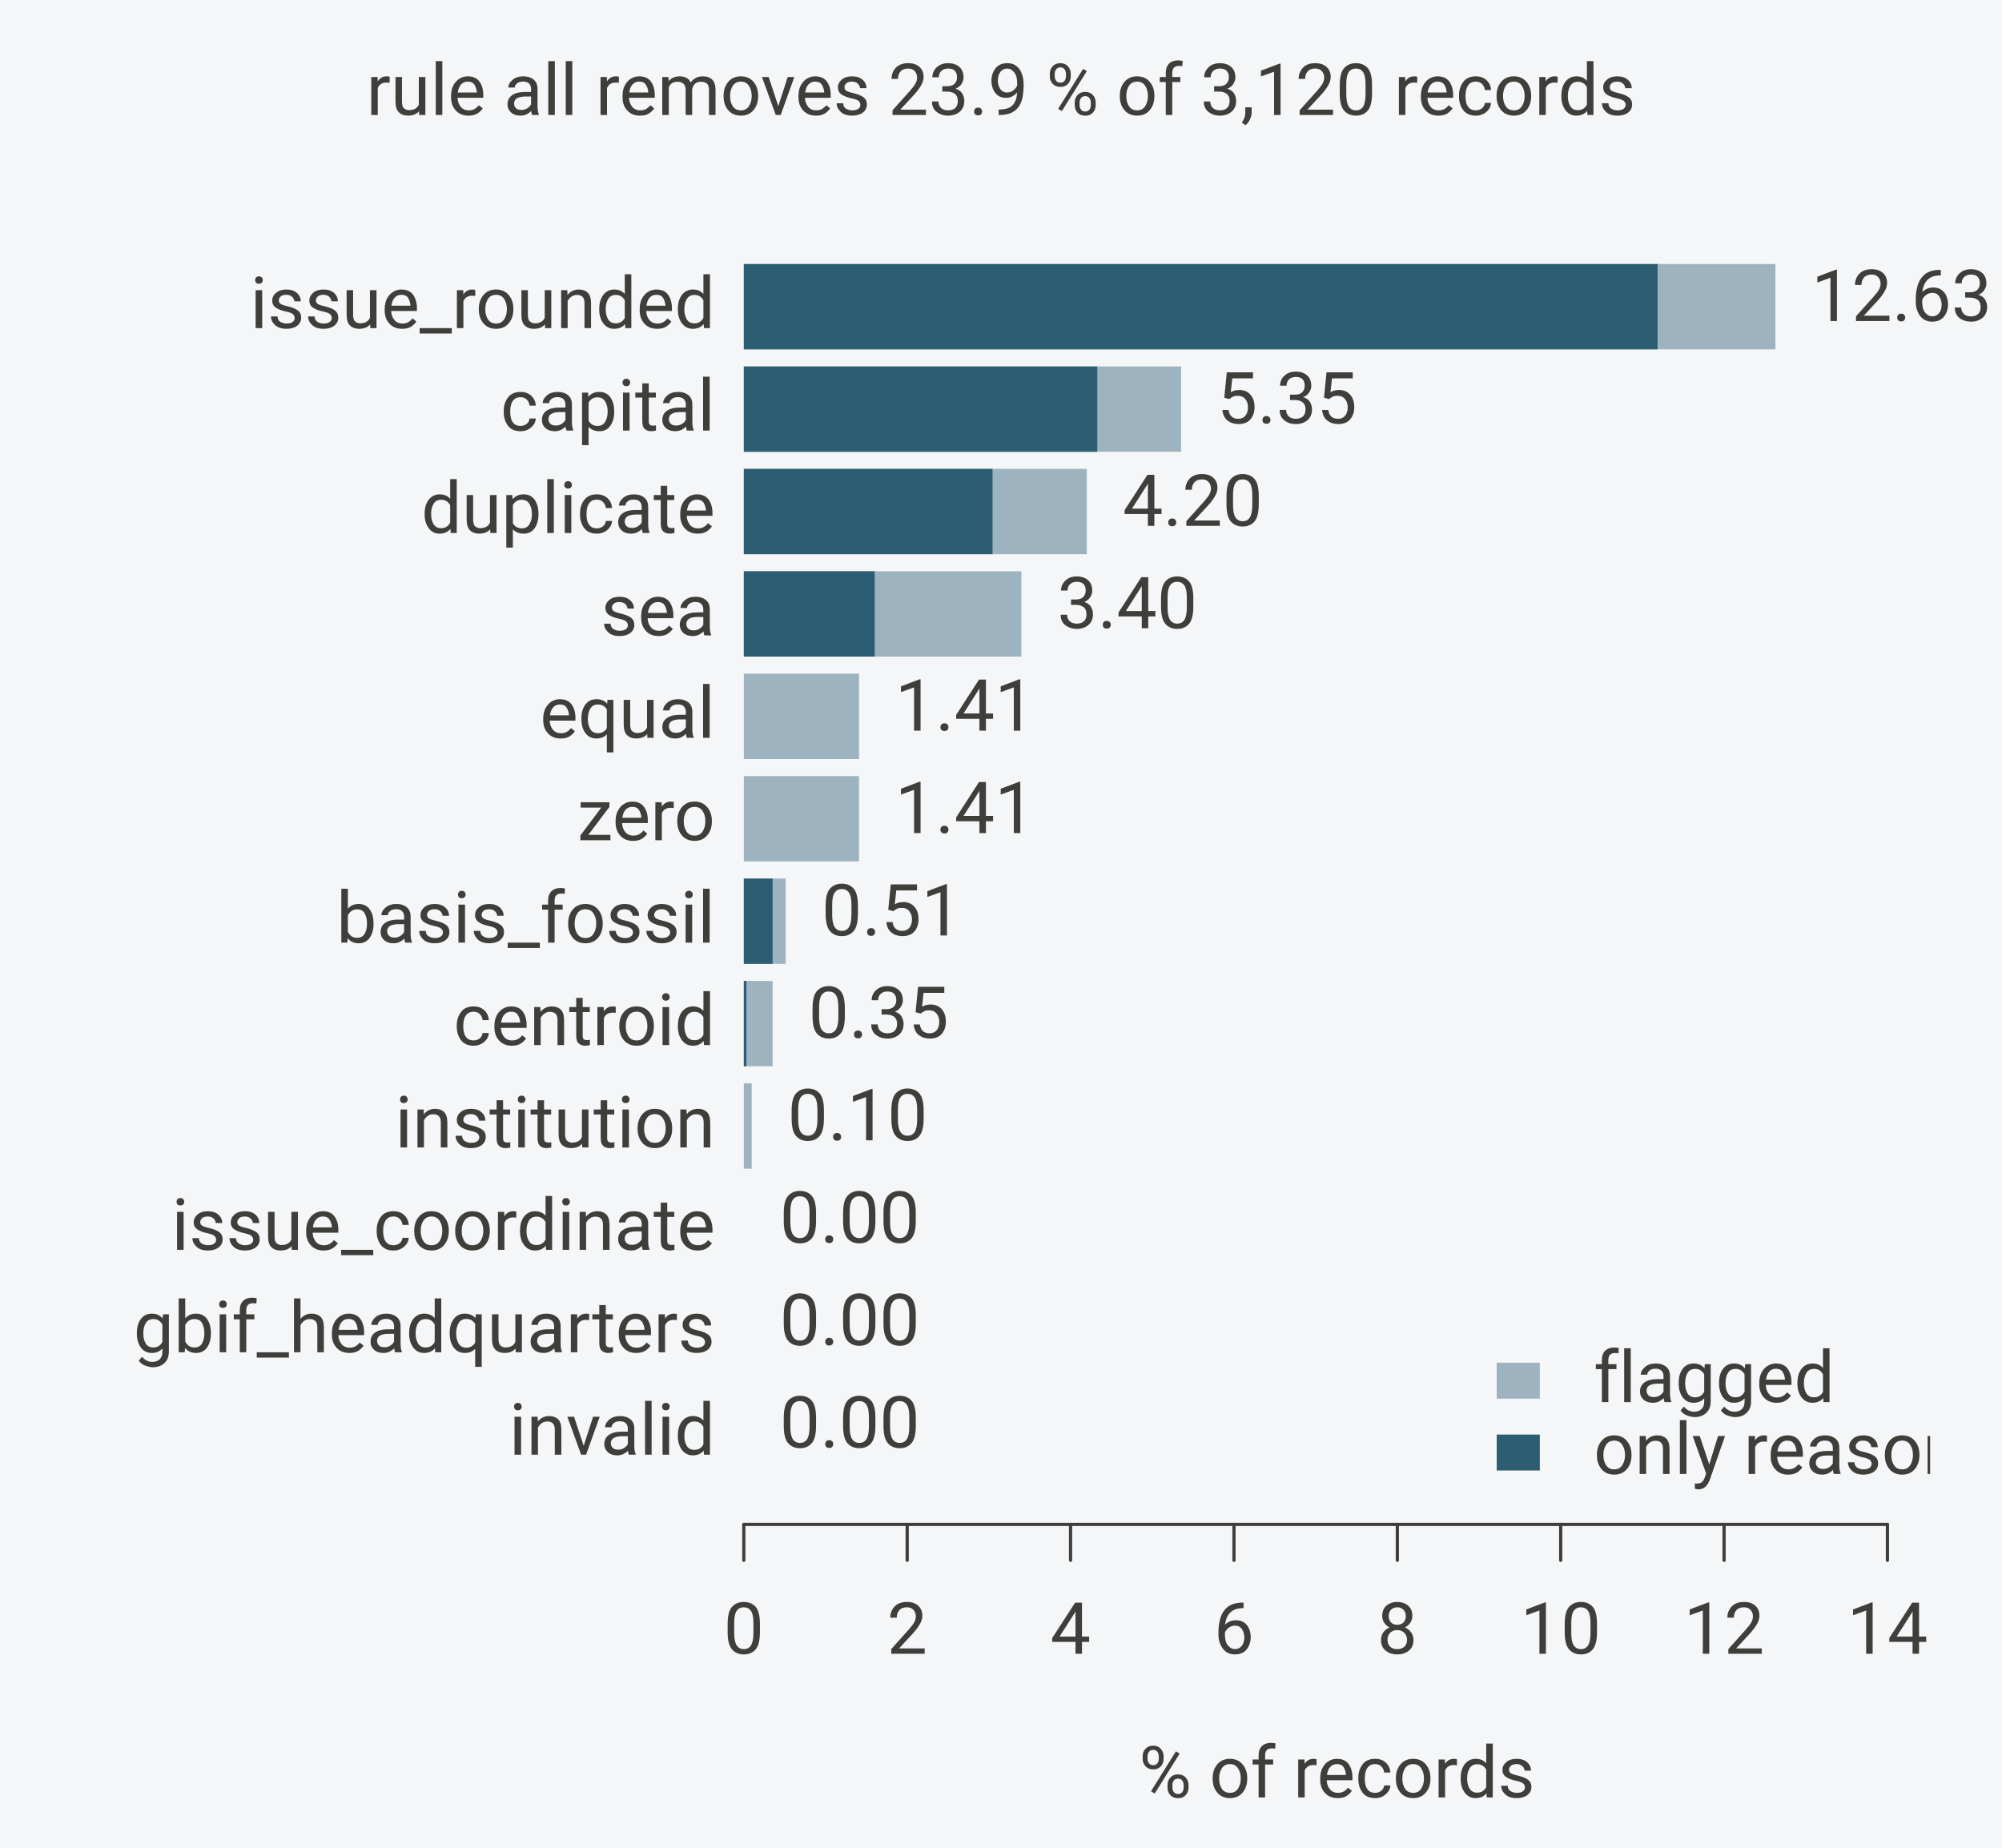
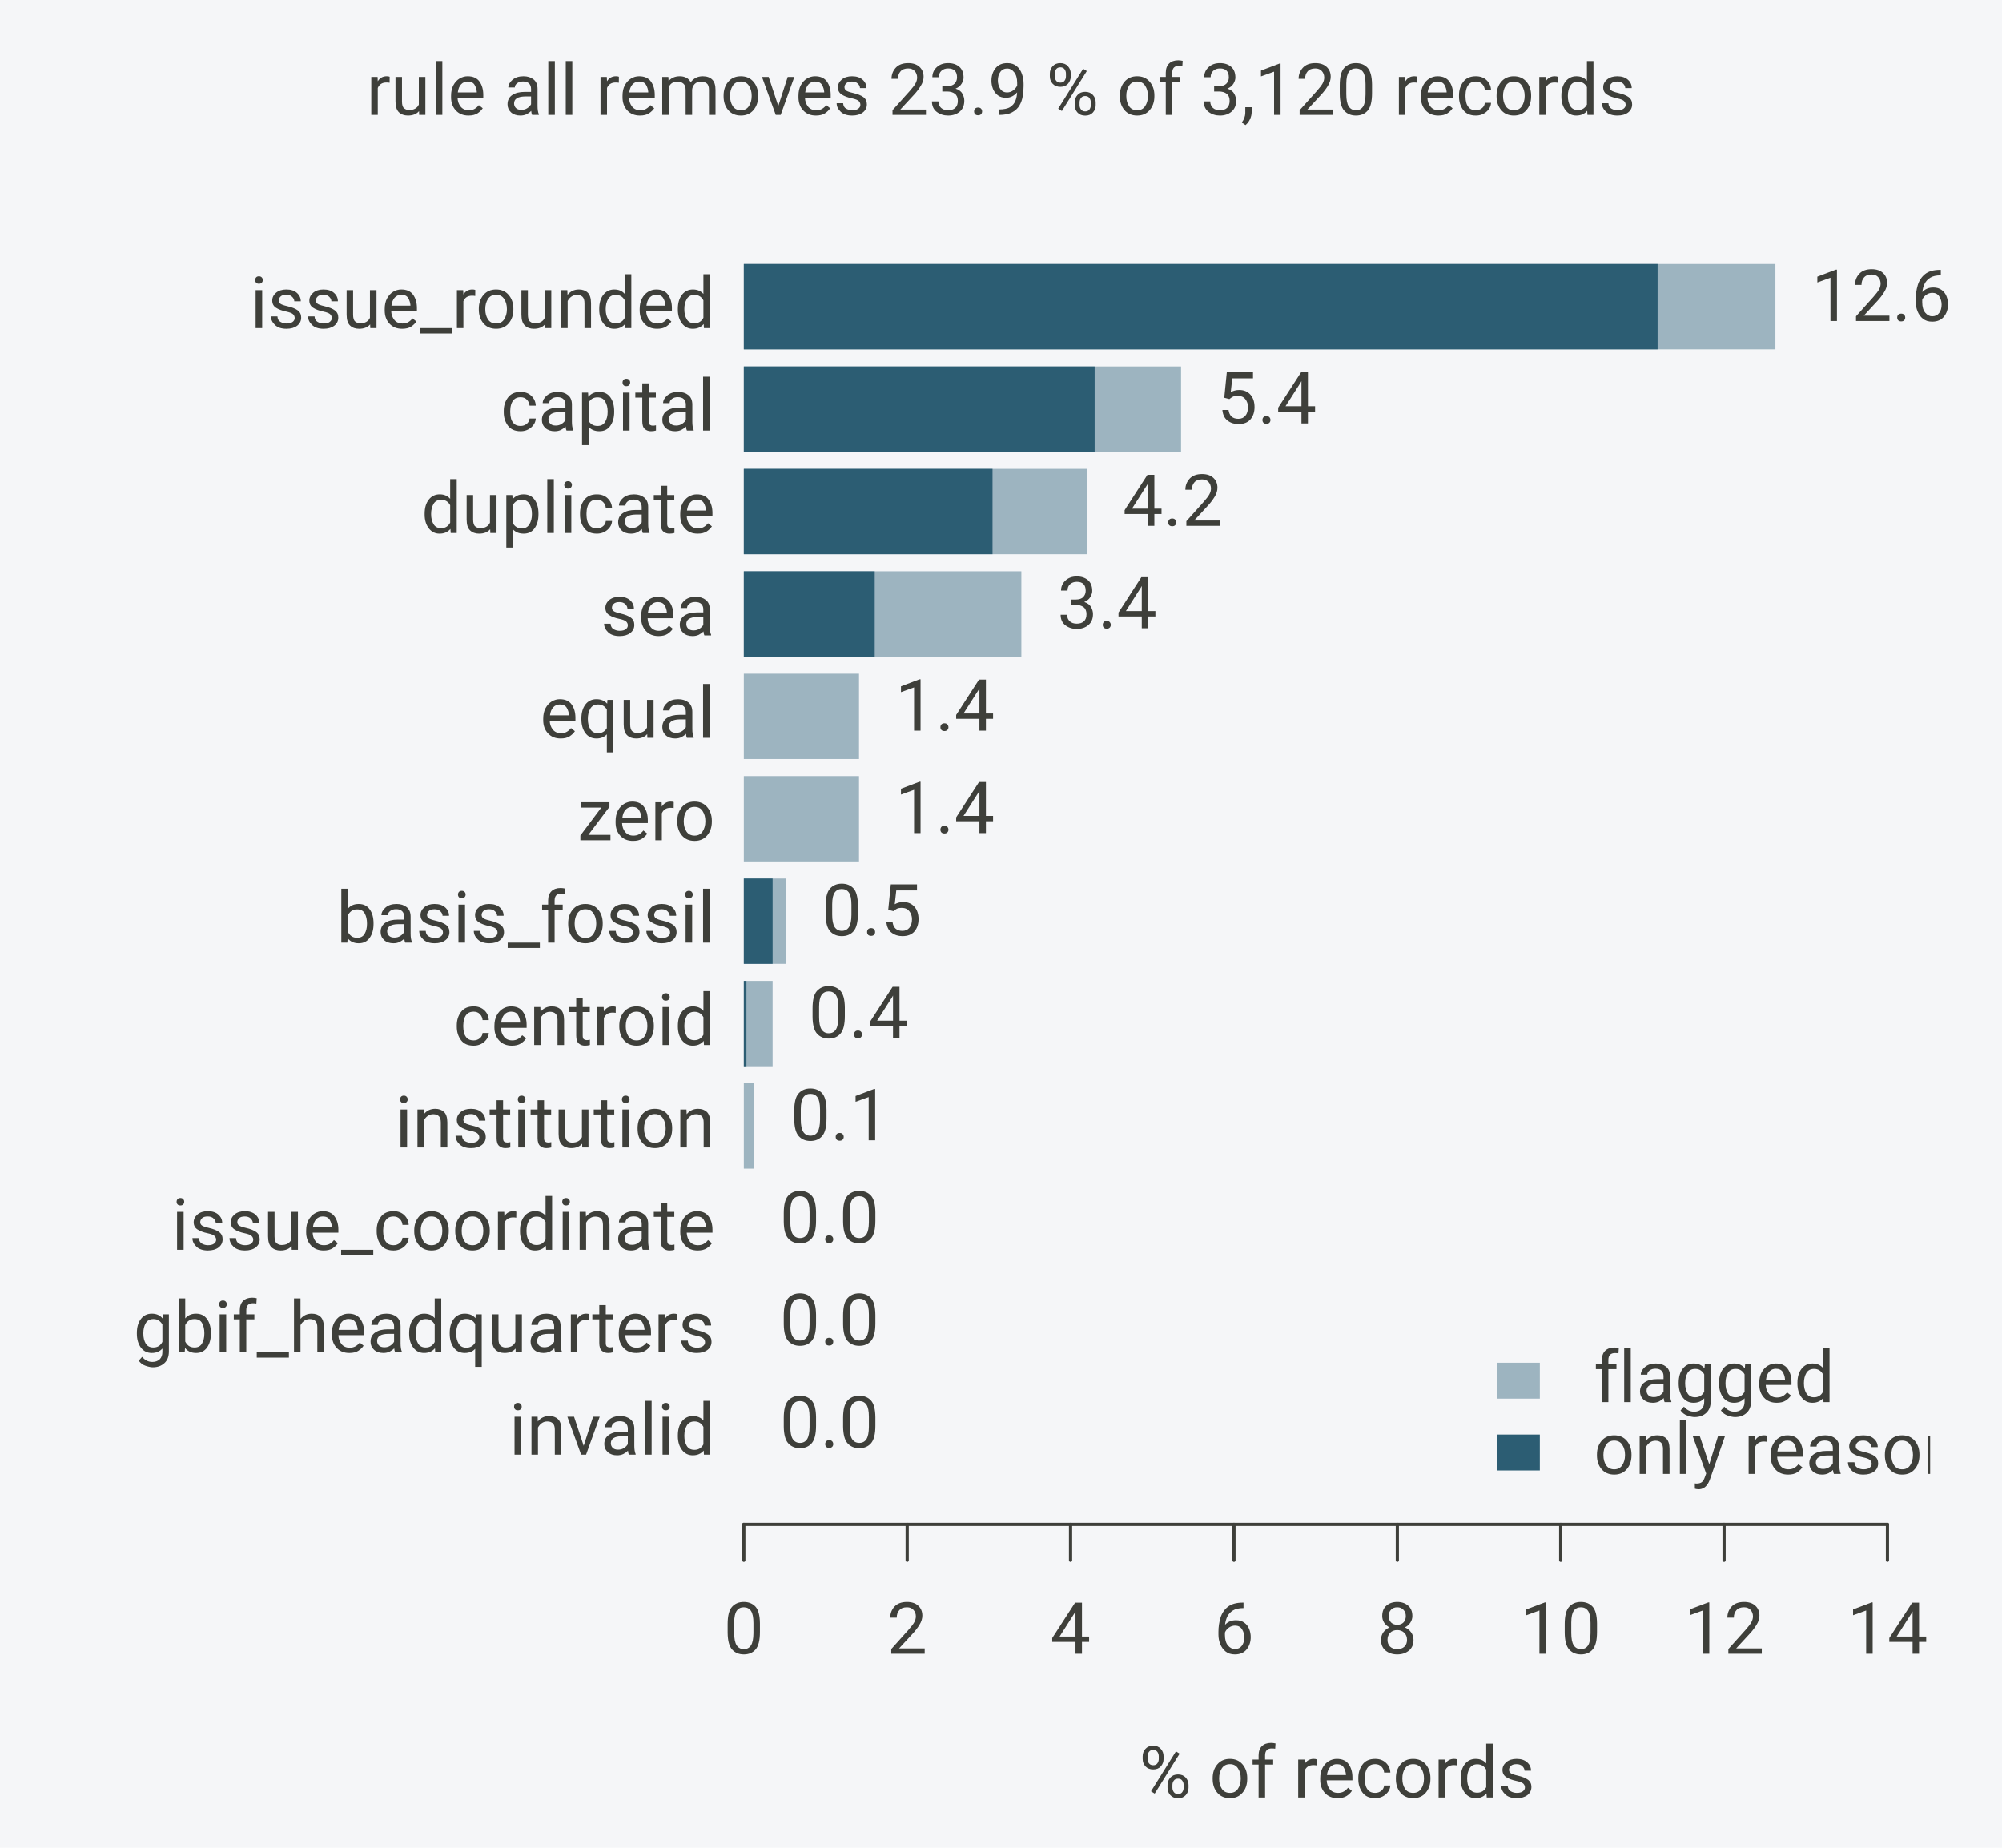
<svg xmlns="http://www.w3.org/2000/svg" width="468.00pt" height="432.00pt" viewBox="0 0 468.00 432.00">
  <g class="svglite">
    <defs>
      <style type="text/css">
    /* theme-aware-processed */
    .svglite line, .svglite polyline, .svglite polygon, .svglite path, .svglite circle {
      fill: none;
      stroke: #3E3F3A;
      stroke-linecap: round;
      stroke-linejoin: round;
      stroke-miterlimit: 10.00;
    }
    .svglite &gt; g &gt; rect {
      fill: none;
      stroke: #3E3F3A;
      stroke-linecap: round;
      stroke-linejoin: round;
      stroke-miterlimit: 10.00;
    }
    .svglite text {
      white-space: pre;
      fill: #3E3F3A;
    }
    .svglite g.glyphgroup path {
      fill: inherit;
      stroke: none;
    }
  </style>
    </defs>
    <rect class="svg-bg" width="100%" height="100%" style="stroke: none; fill: #F5F6F8;" />
    <defs>
      <clipPath id="cpMC4wMHw0NjguMDB8MC4wMHw0MzIuMDA=">
        <rect x="0.00" y="0.00" width="468.00" height="432.00" />
      </clipPath>
    </defs>
    <g clip-path="url(#cpMC4wMHw0NjguMDB8MC4wMHw0MzIuMDA=)">
      <rect x="173.88" y="325.11" width="0.00" height="19.95" style="stroke-width: 0.75; stroke: none; fill: #9DB4C0;" />
      <rect x="173.88" y="301.17" width="0.00" height="19.95" style="stroke-width: 0.75; stroke: none; fill: #9DB4C0;" />
      <rect x="173.88" y="277.23" width="0.00" height="19.95" style="stroke-width: 0.75; stroke: none; fill: #9DB4C0;" />
-       <rect x="173.88" y="253.28" width="1.84" height="19.95" style="stroke-width: 0.75; stroke: none; fill: #9DB4C0;" />
+       <rect x="173.88" y="253.28" width="2.45" height="19.95" style="stroke-width: 0.75; stroke: none; fill: #9DB4C0;" />
      <rect x="173.88" y="229.34" width="6.73" height="19.95" style="stroke-width: 0.75; stroke: none; fill: #9DB4C0;" />
      <rect x="173.88" y="205.40" width="9.79" height="19.95" style="stroke-width: 0.75; stroke: none; fill: #9DB4C0;" />
      <rect x="173.88" y="181.45" width="26.93" height="19.95" style="stroke-width: 0.75; stroke: none; fill: #9DB4C0;" />
      <rect x="173.88" y="157.51" width="26.93" height="19.95" style="stroke-width: 0.75; stroke: none; fill: #9DB4C0;" />
      <rect x="173.88" y="133.56" width="64.88" height="19.95" style="stroke-width: 0.75; stroke: none; fill: #9DB4C0;" />
      <rect x="173.88" y="109.62" width="80.18" height="19.95" style="stroke-width: 0.75; stroke: none; fill: #9DB4C0;" />
      <rect x="173.88" y="85.68" width="102.21" height="19.95" style="stroke-width: 0.75; stroke: none; fill: #9DB4C0;" />
      <rect x="173.88" y="61.73" width="241.15" height="19.95" style="stroke-width: 0.75; stroke: none; fill: #9DB4C0;" />
      <text x="312.54" y="420.24" text-anchor="middle" style="font-size: 1.4em; font-family: &quot;Roboto&quot;, -apple-system, BlinkMacSystemFont, &quot;Segoe UI&quot;, system-ui, sans-serif;">% of records</text>
      <line x1="173.88" y1="356.40" x2="441.22" y2="356.40" style="stroke-width: 0.75;" />
      <line x1="173.88" y1="356.40" x2="173.88" y2="364.80" style="stroke-width: 0.75;" />
      <line x1="212.07" y1="356.40" x2="212.07" y2="364.80" style="stroke-width: 0.75;" />
      <line x1="250.26" y1="356.40" x2="250.26" y2="364.80" style="stroke-width: 0.75;" />
      <line x1="288.46" y1="356.40" x2="288.46" y2="364.80" style="stroke-width: 0.75;" />
      <line x1="326.65" y1="356.40" x2="326.65" y2="364.80" style="stroke-width: 0.75;" />
      <line x1="364.84" y1="356.40" x2="364.84" y2="364.80" style="stroke-width: 0.75;" />
      <line x1="403.03" y1="356.40" x2="403.03" y2="364.80" style="stroke-width: 0.75;" />
      <line x1="441.22" y1="356.40" x2="441.22" y2="364.80" style="stroke-width: 0.75;" />
      <text x="173.88" y="386.64" text-anchor="middle" style="font-size: 1.4em; font-family: &quot;Roboto&quot;, -apple-system, BlinkMacSystemFont, &quot;Segoe UI&quot;, system-ui, sans-serif;">0</text>
      <text x="212.07" y="386.64" text-anchor="middle" style="font-size: 1.4em; font-family: &quot;Roboto&quot;, -apple-system, BlinkMacSystemFont, &quot;Segoe UI&quot;, system-ui, sans-serif;">2</text>
      <text x="250.26" y="386.64" text-anchor="middle" style="font-size: 1.4em; font-family: &quot;Roboto&quot;, -apple-system, BlinkMacSystemFont, &quot;Segoe UI&quot;, system-ui, sans-serif;">4</text>
      <text x="288.46" y="386.64" text-anchor="middle" style="font-size: 1.4em; font-family: &quot;Roboto&quot;, -apple-system, BlinkMacSystemFont, &quot;Segoe UI&quot;, system-ui, sans-serif;">6</text>
      <text x="326.65" y="386.64" text-anchor="middle" style="font-size: 1.4em; font-family: &quot;Roboto&quot;, -apple-system, BlinkMacSystemFont, &quot;Segoe UI&quot;, system-ui, sans-serif;">8</text>
      <text x="364.84" y="386.64" text-anchor="middle" style="font-size: 1.4em; font-family: &quot;Roboto&quot;, -apple-system, BlinkMacSystemFont, &quot;Segoe UI&quot;, system-ui, sans-serif;">10</text>
      <text x="403.03" y="386.64" text-anchor="middle" style="font-size: 1.4em; font-family: &quot;Roboto&quot;, -apple-system, BlinkMacSystemFont, &quot;Segoe UI&quot;, system-ui, sans-serif;">12</text>
      <text x="441.22" y="386.64" text-anchor="middle" style="font-size: 1.4em; font-family: &quot;Roboto&quot;, -apple-system, BlinkMacSystemFont, &quot;Segoe UI&quot;, system-ui, sans-serif;">14</text>
      <rect x="173.88" y="325.11" width="0.00" height="19.95" style="stroke-width: 0.75; stroke: none; fill: #2C5D73;" />
      <rect x="173.88" y="301.17" width="0.00" height="19.95" style="stroke-width: 0.75; stroke: none; fill: #2C5D73;" />
      <rect x="173.88" y="277.23" width="0.00" height="19.95" style="stroke-width: 0.75; stroke: none; fill: #2C5D73;" />
      <rect x="173.88" y="253.28" width="0.00" height="19.95" style="stroke-width: 0.75; stroke: none; fill: #2C5D73;" />
      <rect x="173.88" y="229.34" width="0.61" height="19.95" style="stroke-width: 0.75; stroke: none; fill: #2C5D73;" />
      <rect x="173.88" y="205.40" width="6.73" height="19.95" style="stroke-width: 0.75; stroke: none; fill: #2C5D73;" />
      <rect x="173.88" y="181.45" width="0.00" height="19.95" style="stroke-width: 0.75; stroke: none; fill: #2C5D73;" />
      <rect x="173.88" y="157.51" width="0.00" height="19.95" style="stroke-width: 0.75; stroke: none; fill: #2C5D73;" />
      <rect x="173.88" y="133.56" width="30.60" height="19.95" style="stroke-width: 0.75; stroke: none; fill: #2C5D73;" />
      <rect x="173.88" y="109.62" width="58.14" height="19.95" style="stroke-width: 0.75; stroke: none; fill: #2C5D73;" />
-       <rect x="173.88" y="85.68" width="82.63" height="19.95" style="stroke-width: 0.75; stroke: none; fill: #2C5D73;" />
+       <rect x="173.88" y="85.68" width="82.01" height="19.95" style="stroke-width: 0.75; stroke: none; fill: #2C5D73;" />
      <rect x="173.88" y="61.73" width="213.61" height="19.95" style="stroke-width: 0.75; stroke: none; fill: #2C5D73;" />
      <text x="167.16" y="340.10" text-anchor="end" style="font-size: 1.4em; font-family: &quot;Roboto&quot;, -apple-system, BlinkMacSystemFont, &quot;Segoe UI&quot;, system-ui, sans-serif;">invalid</text>
      <text x="167.16" y="316.16" text-anchor="end" style="font-size: 1.4em; font-family: &quot;Roboto&quot;, -apple-system, BlinkMacSystemFont, &quot;Segoe UI&quot;, system-ui, sans-serif;">gbif_headquarters</text>
      <text x="167.16" y="292.21" text-anchor="end" style="font-size: 1.4em; font-family: &quot;Roboto&quot;, -apple-system, BlinkMacSystemFont, &quot;Segoe UI&quot;, system-ui, sans-serif;">issue_coordinate</text>
      <text x="167.16" y="268.27" text-anchor="end" style="font-size: 1.4em; font-family: &quot;Roboto&quot;, -apple-system, BlinkMacSystemFont, &quot;Segoe UI&quot;, system-ui, sans-serif;">institution</text>
      <text x="167.16" y="244.33" text-anchor="end" style="font-size: 1.4em; font-family: &quot;Roboto&quot;, -apple-system, BlinkMacSystemFont, &quot;Segoe UI&quot;, system-ui, sans-serif;">centroid</text>
      <text x="167.16" y="220.38" text-anchor="end" style="font-size: 1.4em; font-family: &quot;Roboto&quot;, -apple-system, BlinkMacSystemFont, &quot;Segoe UI&quot;, system-ui, sans-serif;">basis_fossil</text>
      <text x="167.16" y="196.44" text-anchor="end" style="font-size: 1.4em; font-family: &quot;Roboto&quot;, -apple-system, BlinkMacSystemFont, &quot;Segoe UI&quot;, system-ui, sans-serif;">zero</text>
      <text x="167.16" y="172.50" text-anchor="end" style="font-size: 1.4em; font-family: &quot;Roboto&quot;, -apple-system, BlinkMacSystemFont, &quot;Segoe UI&quot;, system-ui, sans-serif;">equal</text>
      <text x="167.16" y="148.55" text-anchor="end" style="font-size: 1.4em; font-family: &quot;Roboto&quot;, -apple-system, BlinkMacSystemFont, &quot;Segoe UI&quot;, system-ui, sans-serif;">sea</text>
      <text x="167.16" y="124.61" text-anchor="end" style="font-size: 1.4em; font-family: &quot;Roboto&quot;, -apple-system, BlinkMacSystemFont, &quot;Segoe UI&quot;, system-ui, sans-serif;">duplicate</text>
      <text x="167.16" y="100.66" text-anchor="end" style="font-size: 1.4em; font-family: &quot;Roboto&quot;, -apple-system, BlinkMacSystemFont, &quot;Segoe UI&quot;, system-ui, sans-serif;">capital</text>
      <text x="167.16" y="76.72" text-anchor="end" style="font-size: 1.4em; font-family: &quot;Roboto&quot;, -apple-system, BlinkMacSystemFont, &quot;Segoe UI&quot;, system-ui, sans-serif;">issue_rounded</text>
-       <text x="182.28" y="338.43" style="font-size: 1.4em; font-family: &quot;Roboto&quot;, -apple-system, BlinkMacSystemFont, &quot;Segoe UI&quot;, system-ui, sans-serif;">0.00</text>
-       <text x="182.28" y="314.49" style="font-size: 1.4em; font-family: &quot;Roboto&quot;, -apple-system, BlinkMacSystemFont, &quot;Segoe UI&quot;, system-ui, sans-serif;">0.00</text>
-       <text x="182.28" y="290.54" style="font-size: 1.4em; font-family: &quot;Roboto&quot;, -apple-system, BlinkMacSystemFont, &quot;Segoe UI&quot;, system-ui, sans-serif;">0.00</text>
-       <text x="184.12" y="266.60" style="font-size: 1.4em; font-family: &quot;Roboto&quot;, -apple-system, BlinkMacSystemFont, &quot;Segoe UI&quot;, system-ui, sans-serif;">0.10</text>
-       <text x="189.01" y="242.66" style="font-size: 1.4em; font-family: &quot;Roboto&quot;, -apple-system, BlinkMacSystemFont, &quot;Segoe UI&quot;, system-ui, sans-serif;">0.35</text>
-       <text x="192.07" y="218.71" style="font-size: 1.4em; font-family: &quot;Roboto&quot;, -apple-system, BlinkMacSystemFont, &quot;Segoe UI&quot;, system-ui, sans-serif;">0.51</text>
-       <text x="209.21" y="194.77" style="font-size: 1.4em; font-family: &quot;Roboto&quot;, -apple-system, BlinkMacSystemFont, &quot;Segoe UI&quot;, system-ui, sans-serif;">1.41</text>
-       <text x="209.21" y="170.82" style="font-size: 1.4em; font-family: &quot;Roboto&quot;, -apple-system, BlinkMacSystemFont, &quot;Segoe UI&quot;, system-ui, sans-serif;">1.41</text>
-       <text x="247.16" y="146.88" style="font-size: 1.4em; font-family: &quot;Roboto&quot;, -apple-system, BlinkMacSystemFont, &quot;Segoe UI&quot;, system-ui, sans-serif;">3.40</text>
-       <text x="262.46" y="122.94" style="font-size: 1.4em; font-family: &quot;Roboto&quot;, -apple-system, BlinkMacSystemFont, &quot;Segoe UI&quot;, system-ui, sans-serif;">4.20</text>
-       <text x="284.49" y="98.99" style="font-size: 1.4em; font-family: &quot;Roboto&quot;, -apple-system, BlinkMacSystemFont, &quot;Segoe UI&quot;, system-ui, sans-serif;">5.35</text>
-       <text x="423.43" y="75.05" style="font-size: 1.4em; font-family: &quot;Roboto&quot;, -apple-system, BlinkMacSystemFont, &quot;Segoe UI&quot;, system-ui, sans-serif;">12.63</text>
+       <text x="182.28" y="338.43" style="font-size: 1.4em; font-family: &quot;Roboto&quot;, -apple-system, BlinkMacSystemFont, &quot;Segoe UI&quot;, system-ui, sans-serif;">0.0</text>
+       <text x="182.28" y="314.49" style="font-size: 1.4em; font-family: &quot;Roboto&quot;, -apple-system, BlinkMacSystemFont, &quot;Segoe UI&quot;, system-ui, sans-serif;">0.0</text>
+       <text x="182.28" y="290.54" style="font-size: 1.4em; font-family: &quot;Roboto&quot;, -apple-system, BlinkMacSystemFont, &quot;Segoe UI&quot;, system-ui, sans-serif;">0.0</text>
+       <text x="184.73" y="266.60" style="font-size: 1.4em; font-family: &quot;Roboto&quot;, -apple-system, BlinkMacSystemFont, &quot;Segoe UI&quot;, system-ui, sans-serif;">0.1</text>
+       <text x="189.01" y="242.66" style="font-size: 1.4em; font-family: &quot;Roboto&quot;, -apple-system, BlinkMacSystemFont, &quot;Segoe UI&quot;, system-ui, sans-serif;">0.4</text>
+       <text x="192.07" y="218.71" style="font-size: 1.4em; font-family: &quot;Roboto&quot;, -apple-system, BlinkMacSystemFont, &quot;Segoe UI&quot;, system-ui, sans-serif;">0.5</text>
+       <text x="209.21" y="194.77" style="font-size: 1.4em; font-family: &quot;Roboto&quot;, -apple-system, BlinkMacSystemFont, &quot;Segoe UI&quot;, system-ui, sans-serif;">1.4</text>
+       <text x="209.21" y="170.82" style="font-size: 1.4em; font-family: &quot;Roboto&quot;, -apple-system, BlinkMacSystemFont, &quot;Segoe UI&quot;, system-ui, sans-serif;">1.4</text>
+       <text x="247.16" y="146.88" style="font-size: 1.4em; font-family: &quot;Roboto&quot;, -apple-system, BlinkMacSystemFont, &quot;Segoe UI&quot;, system-ui, sans-serif;">3.4</text>
+       <text x="262.46" y="122.94" style="font-size: 1.4em; font-family: &quot;Roboto&quot;, -apple-system, BlinkMacSystemFont, &quot;Segoe UI&quot;, system-ui, sans-serif;">4.2</text>
+       <text x="284.49" y="98.99" style="font-size: 1.4em; font-family: &quot;Roboto&quot;, -apple-system, BlinkMacSystemFont, &quot;Segoe UI&quot;, system-ui, sans-serif;">5.4</text>
+       <text x="423.43" y="75.05" style="font-size: 1.4em; font-family: &quot;Roboto&quot;, -apple-system, BlinkMacSystemFont, &quot;Segoe UI&quot;, system-ui, sans-serif;">12.6</text>
      <text x="234.00" y="26.88" text-anchor="middle" style="font-size: 1.4em; font-family: &quot;Roboto&quot;, -apple-system, BlinkMacSystemFont, &quot;Segoe UI&quot;, system-ui, sans-serif;">rule all removes 23.9 % of 3,120 records</text>
    </g>
    <defs>
      <clipPath id="cpMTczLjg4fDQ1MS4yMHw1MC40MHwzNTYuNDA=">
        <rect x="173.88" y="50.40" width="277.32" height="306.00" />
      </clipPath>
    </defs>
    <g clip-path="url(#cpMTczLjg4fDQ1MS4yMHw1MC40MHwzNTYuNDA=)">
      <rect x="349.88" y="318.60" width="10.08" height="8.40" style="stroke-width: 0.75; stroke: none; fill: #9DB4C0;" />
      <rect x="349.88" y="335.40" width="10.08" height="8.40" style="stroke-width: 0.75; stroke: none; fill: #2C5D73;" />
      <text x="372.56" y="327.81" style="font-size: 1.4em; font-family: &quot;Roboto&quot;, -apple-system, BlinkMacSystemFont, &quot;Segoe UI&quot;, system-ui, sans-serif;">flagged</text>
      <text x="372.56" y="344.61" style="font-size: 1.4em; font-family: &quot;Roboto&quot;, -apple-system, BlinkMacSystemFont, &quot;Segoe UI&quot;, system-ui, sans-serif;">only reason</text>
    </g>
  </g>
</svg>
